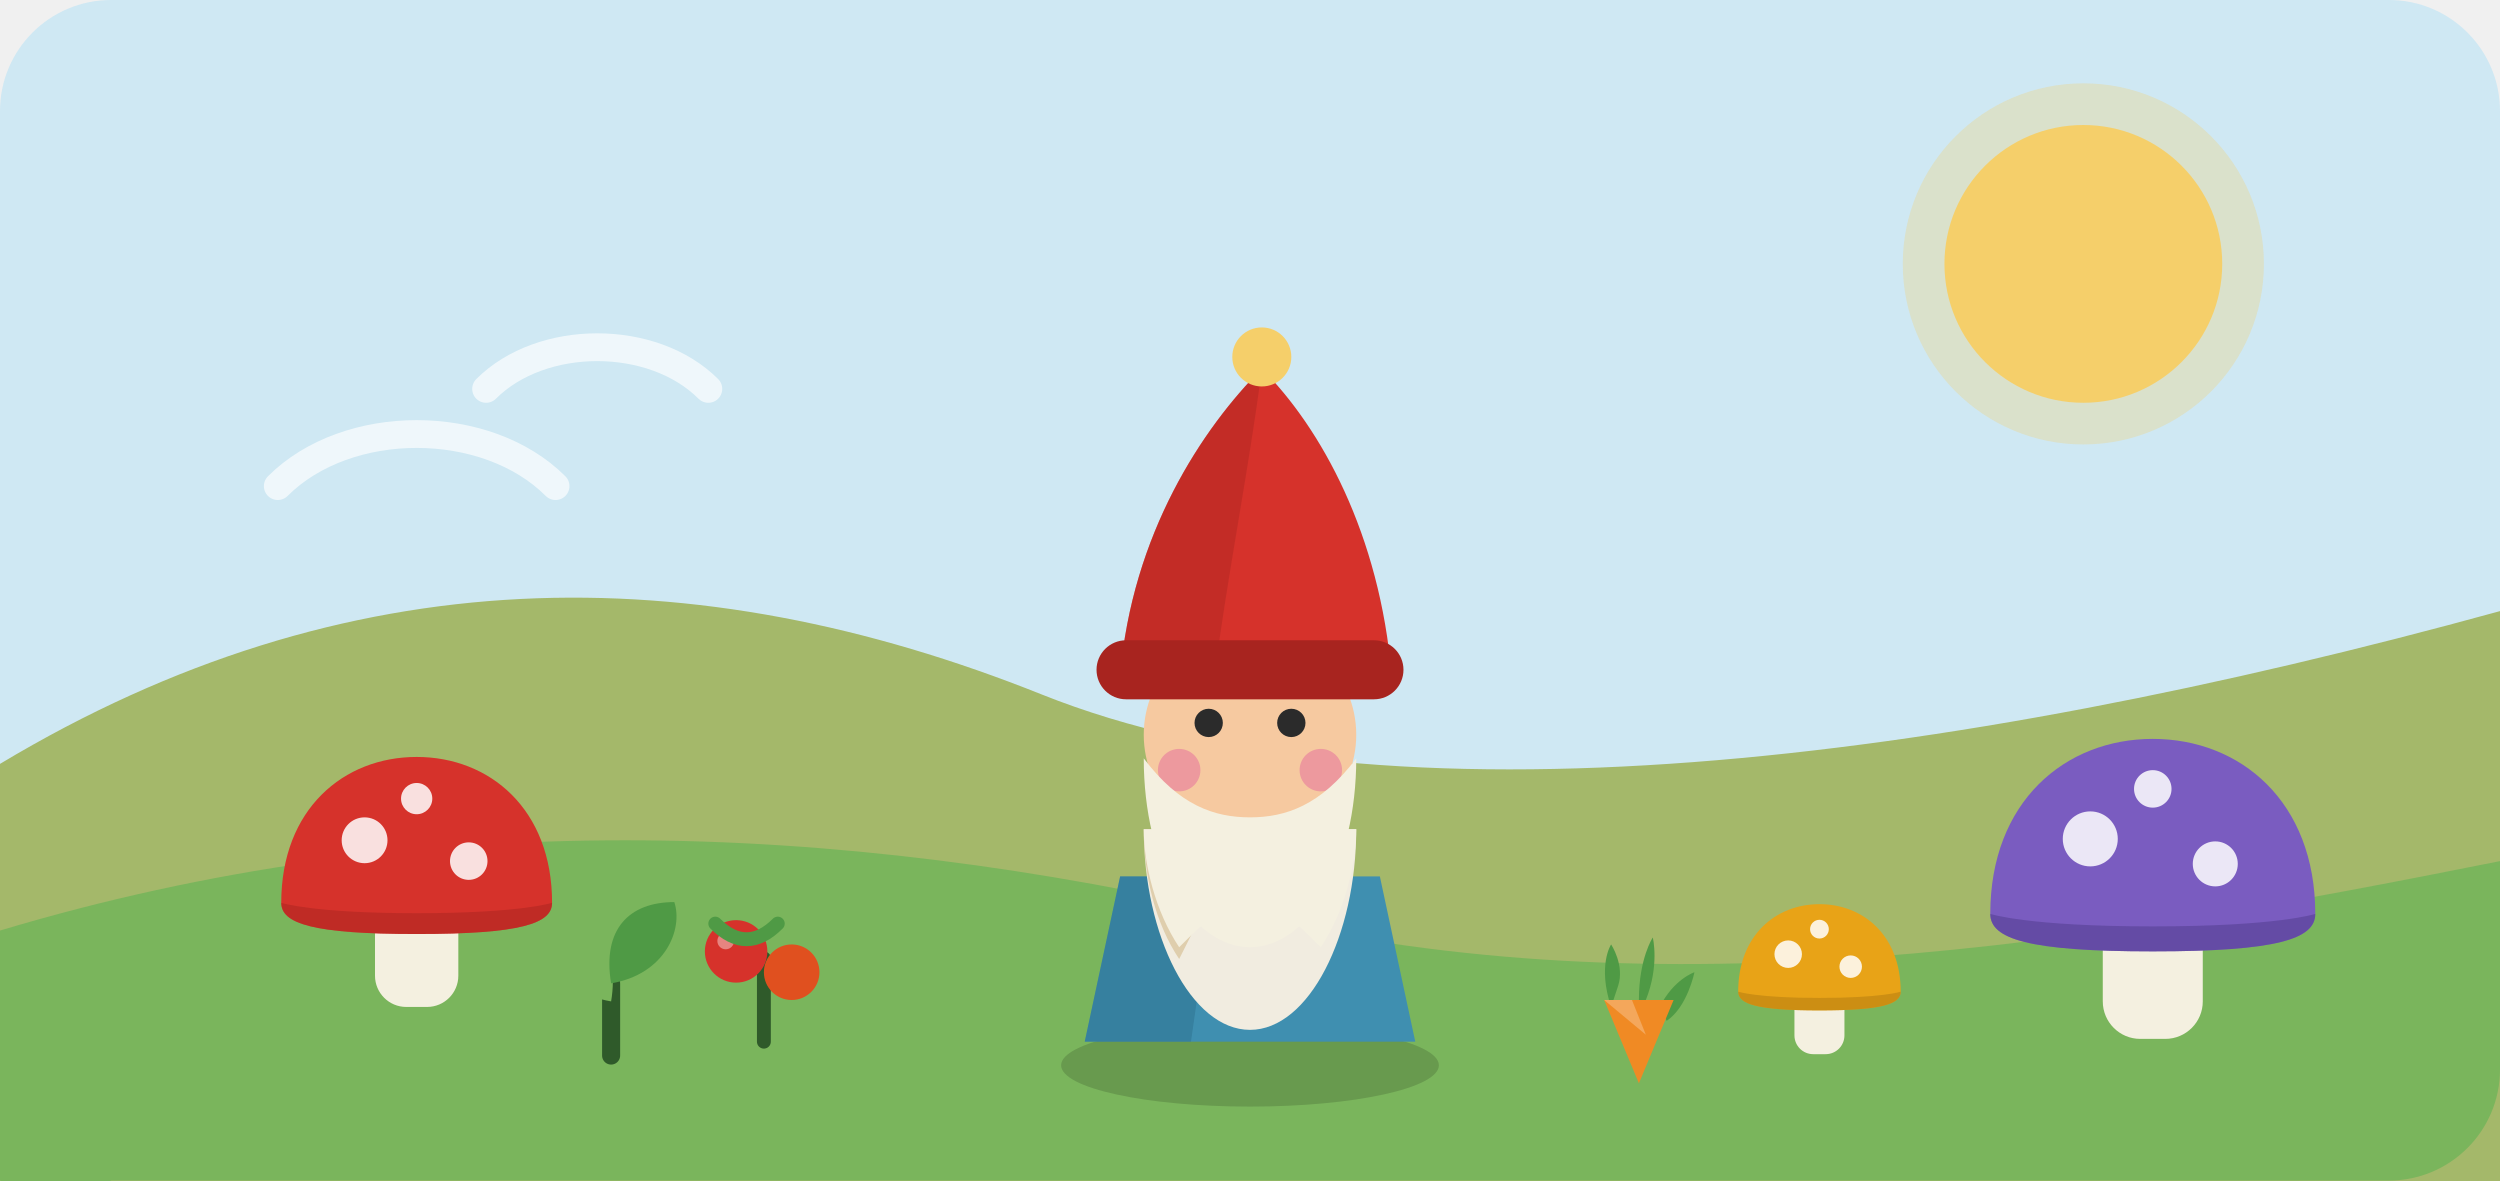
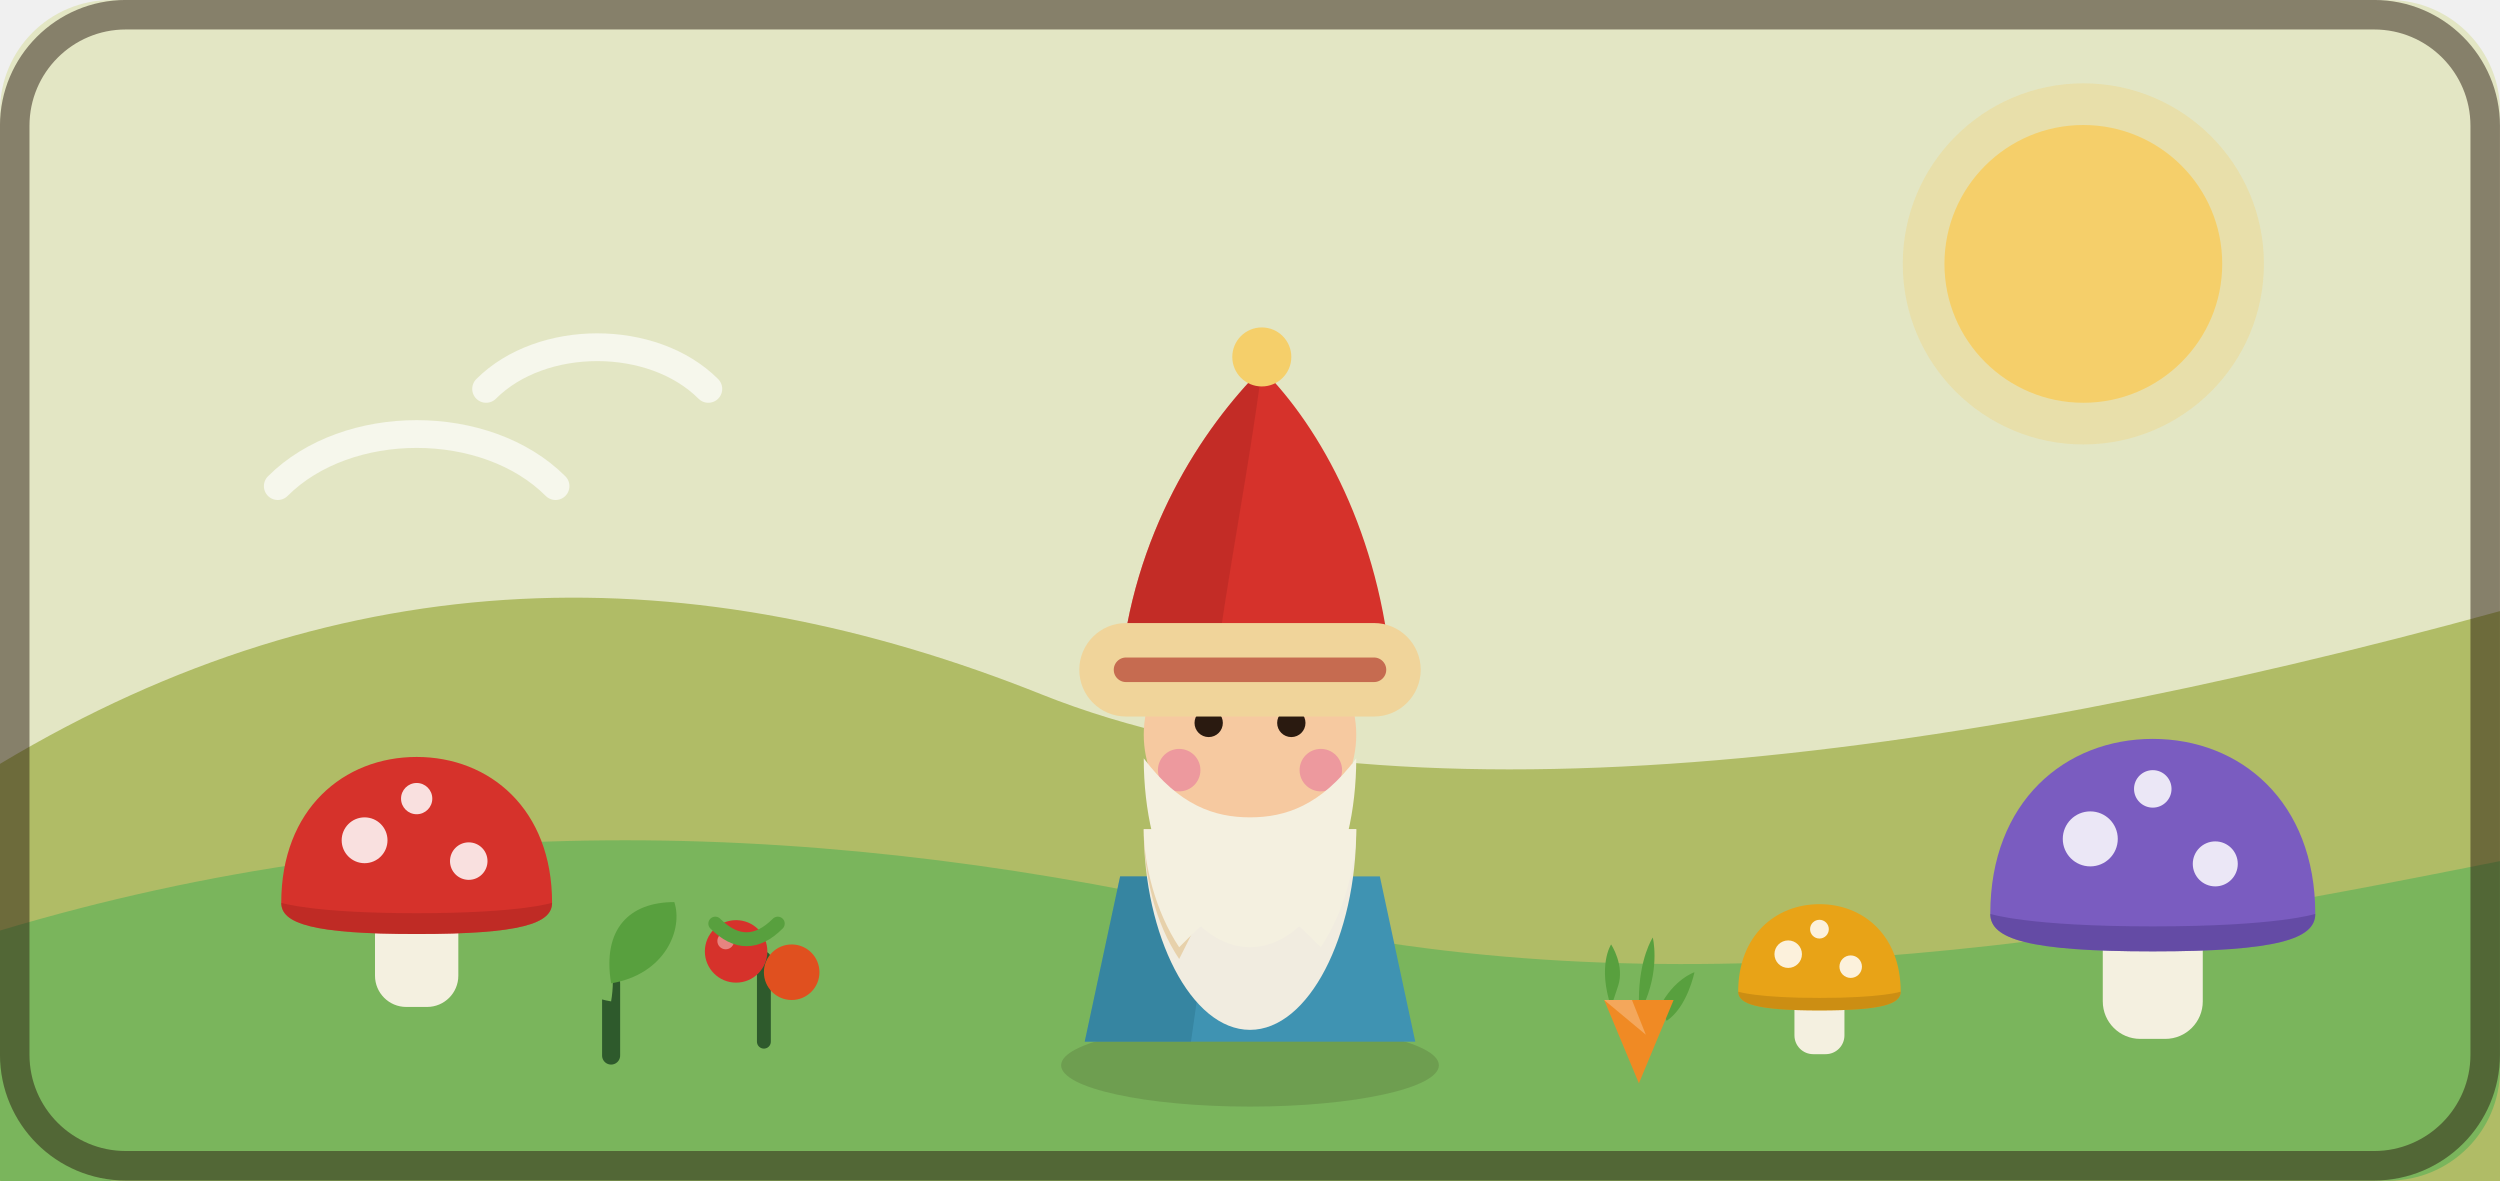
<svg xmlns="http://www.w3.org/2000/svg" viewBox="0 0 360 170" role="img" aria-label="A gnome in a red hat standing in a sunny garden among mushrooms and vegetables">
-   <rect width="360" height="170" rx="16" fill="#cfe8f3" />
+   <rect width="360" height="170" rx="16" fill="#e3e6c4" />
  <circle cx="300" cy="38" r="20" fill="#f5cf6a" />
  <circle cx="300" cy="38" r="26" fill="#f5cf6a" opacity=".3" />
-   <path d="M0 110c50-30 100-30 150-10s130 10 210-12v82a16 16 0 0 1-16 16H16A16 16 0 0 1 0 170z" fill="#a4b86a" />
+   <path d="M0 110c50-30 100-30 150-10s130 10 210-12v82a16 16 0 0 1-16 16H16A16 16 0 0 1 0 170z" fill="#b0bc66" />
  <path d="M0 134c60-18 120-16 180-2s120 4 180-8v30a16 16 0 0 1-16 16H16A16 16 0 0 1 0 170z" fill="#7ab55c" />
  <g opacity=".95">
    <path d="M40 70c10-10 30-10 40 0M70 56c8-8 24-8 32 0" stroke="#fff" stroke-width="4" fill="none" stroke-linecap="round" opacity=".7" />
  </g>
  <g transform="translate(60 142) scale(1.5)">
    <rect x="-4" y="-10" width="8" height="12" rx="3" fill="#f4f0e0" />
    <path d="M-13-8c0-9 6-14 13-14s13 5 13 14c0 2-3 3-13 3S-13-6-13-8z" fill="#d6322b" />
    <path d="M-13-8c0 2 3 3 13 3s13-1 13-3c0 0-3 1-13 1s-13-1-13-1z" fill="#a8241f" opacity=".5" />
    <circle cx="-5" cy="-14" r="2.200" fill="#fff" opacity=".85" />
    <circle cx="5" cy="-12" r="1.800" fill="#fff" opacity=".85" />
    <circle cx="0" cy="-18" r="1.500" fill="#fff" opacity=".85" />
  </g>
  <g transform="translate(310 146) scale(1.8)">
    <rect x="-4" y="-10" width="8" height="12" rx="3" fill="#f4f0e0" />
    <path d="M-13-8c0-9 6-14 13-14s13 5 13 14c0 2-3 3-13 3S-13-6-13-8z" fill="#7a5cc0" />
    <path d="M-13-8c0 2 3 3 13 3s13-1 13-3c0 0-3 1-13 1s-13-1-13-1z" fill="#4e3a8a" opacity=".5" />
    <circle cx="-5" cy="-14" r="2.200" fill="#fff" opacity=".85" />
    <circle cx="5" cy="-12" r="1.800" fill="#fff" opacity=".85" />
    <circle cx="0" cy="-18" r="1.500" fill="#fff" opacity=".85" />
  </g>
  <g transform="translate(262 150) scale(0.9)">
    <rect x="-4" y="-10" width="8" height="12" rx="3" fill="#f4f0e0" />
    <path d="M-13-8c0-9 6-14 13-14s13 5 13 14c0 2-3 3-13 3S-13-6-13-8z" fill="#e8a317" />
    <path d="M-13-8c0 2 3 3 13 3s13-1 13-3c0 0-3 1-13 1s-13-1-13-1z" fill="#b07a10" opacity=".5" />
    <circle cx="-5" cy="-14" r="2.200" fill="#fff" opacity=".85" />
    <circle cx="5" cy="-12" r="1.800" fill="#fff" opacity=".85" />
    <circle cx="0" cy="-18" r="1.500" fill="#fff" opacity=".85" />
  </g>
  <g transform="translate(110 150)">
-     <path d="M0 0v-12" stroke="#2f5a2a" stroke-width="2" stroke-linecap="round" />
+     <path d="M0 0v-12" stroke="#2e5a2c" stroke-width="2" stroke-linecap="round" />
    <circle cx="-4" cy="-13" r="4.500" fill="#d6322b" />
    <circle cx="4" cy="-10" r="4" fill="#e0501f" />
    <circle cx="-5.500" cy="-14.500" r="1.200" fill="#fff" opacity=".4" />
-     <path d="M-7-17c3 3 6 3 9 0" stroke="#4f9a45" stroke-width="2" fill="none" stroke-linecap="round" />
+     <path d="M-7-17c3 3 6 3 9 0" stroke="#58a03e" stroke-width="2" fill="none" stroke-linecap="round" />
  </g>
  <g transform="translate(236 152)">
-     <path d="M-4-7c-2-6 0-9 0-9s2 3 1 6M0-8c0-6 2-9 2-9s1 4-1 9M3-7c2-4 5-5 5-5s-1 5-4 7z" fill="#4f9a45" />
+     <path d="M-4-7c-2-6 0-9 0-9s2 3 1 6M0-8c0-6 2-9 2-9s1 4-1 9M3-7c2-4 5-5 5-5s-1 5-4 7z" fill="#58a03e" />
    <path d="M-5-8h10l-5 12z" fill="#f08a24" />
    <path d="M-5-8h4l2 5z" fill="#fff" opacity=".25" />
  </g>
  <g transform="translate(88 152) scale(1.3)">
-     <path d="M0 0v-8" stroke="#2f5a2a" stroke-width="2" stroke-linecap="round" />
+     <path d="M0 0v-8" stroke="#2e5a2c" stroke-width="2" stroke-linecap="round" />
    <path d="M0-6c-6-1-8-6-7-9 5 0 8 3 7 9z" fill="#7ab55c" />
-     <path d="M0-8c6-1 8-6 7-9-5 0-8 3-7 9z" fill="#4f9a45" />
+     <path d="M0-8c6-1 8-6 7-9-5 0-8 3-7 9z" fill="#58a03e" />
  </g>
  <g transform="translate(180 150) scale(1.7)">
-     <ellipse cx="0" cy="2" rx="16" ry="3.500" fill="#000" opacity=".15" />
-     <path d="M-11-14h22l3 14h-28z" fill="#3f8fb0" />
-     <path d="M-11-14h8l-2 14h-9z" fill="#25637d" opacity=".35" />
+     <ellipse cx="0" cy="2" rx="16" ry="3.500" fill="#2a1a10" opacity=".15" />
+     <path d="M-11-14h22l3 14h-28z" fill="#3f93b2" />
+     <path d="M-11-14h8l-2 14h-9z" fill="#256a80" opacity=".35" />
    <path d="M-9-18c0 9 4 17 9 17s9-8 9-17z" fill="#f1ece0" />
-     <path d="M-9-18c0 4 1 8 3 11 2-4 4-8 6-11z" fill="#c9a96e" opacity=".45" />
+     <path d="M-9-18c0 4 1 8 3 11 2-4 4-8 6-11z" fill="#dcb06a" opacity=".45" />
    <path d="M-9-18c0 3 1 7 3 10 2-2 4-4 6-4s4 2 6 4c2-3 3-7 3-10z" fill="#f4f0e0" />
    <circle cx="0" cy="-26" r="9" fill="#f6c9a0" />
-     <circle cx="-3.500" cy="-27" r="1.200" fill="#2b2b2b" />
-     <circle cx="3.500" cy="-27" r="1.200" fill="#2b2b2b" />
+     <circle cx="-3.500" cy="-27" r="1.200" fill="#2a1a10" />
+     <circle cx="3.500" cy="-27" r="1.200" fill="#2a1a10" />
    <circle cx="-6" cy="-23" r="1.800" fill="#e46a9b" opacity=".5" />
    <circle cx="6" cy="-23" r="1.800" fill="#e46a9b" opacity=".5" />
    <path d="M-9-24c0 9 4 16 9 16s9-7 9-16c-3 4-6 5-9 5s-6-1-9-5z" fill="#f4f0e0" />
    <path d="M-11-31c1-12 7-21 12-26 5 5 10 14 11 26z" fill="#d6322b" />
    <path d="M-11-31c1-12 7-21 12-26-1 8-3 18-4 26z" fill="#a8241f" opacity=".4" />
-     <rect x="-13" y="-34" width="26" height="5" rx="2.500" fill="#a8241f" />
+     <rect x="-13" y="-34" width="26" height="5" rx="2.500" fill="#c66b50" stroke="#f0d49a" stroke-width="2.92" stroke-linejoin="round" />
    <circle cx="1" cy="-58" r="2.500" fill="#f5cf6a" />
  </g>
+   <defs>
+     <clipPath id="hl-hero">
+       <rect width="360" height="170" rx="16" />
+     </clipPath>
+   </defs>
+   <path d="M0 0h360v170h-360z M-43.2 71.4a223.2 223.2 0 1 0 446.4 0a223.2 223.2 0 1 0-446.4 0z" fill="#17361c" opacity=".24" fill-rule="evenodd" clip-path="url(#hl-hero)" />
+   <rect x="2.12" y="2.12" width="355.75" height="165.75" fill="none" stroke="#2a1a10" stroke-width="4.25" opacity=".5" rx="16" />
</svg>
